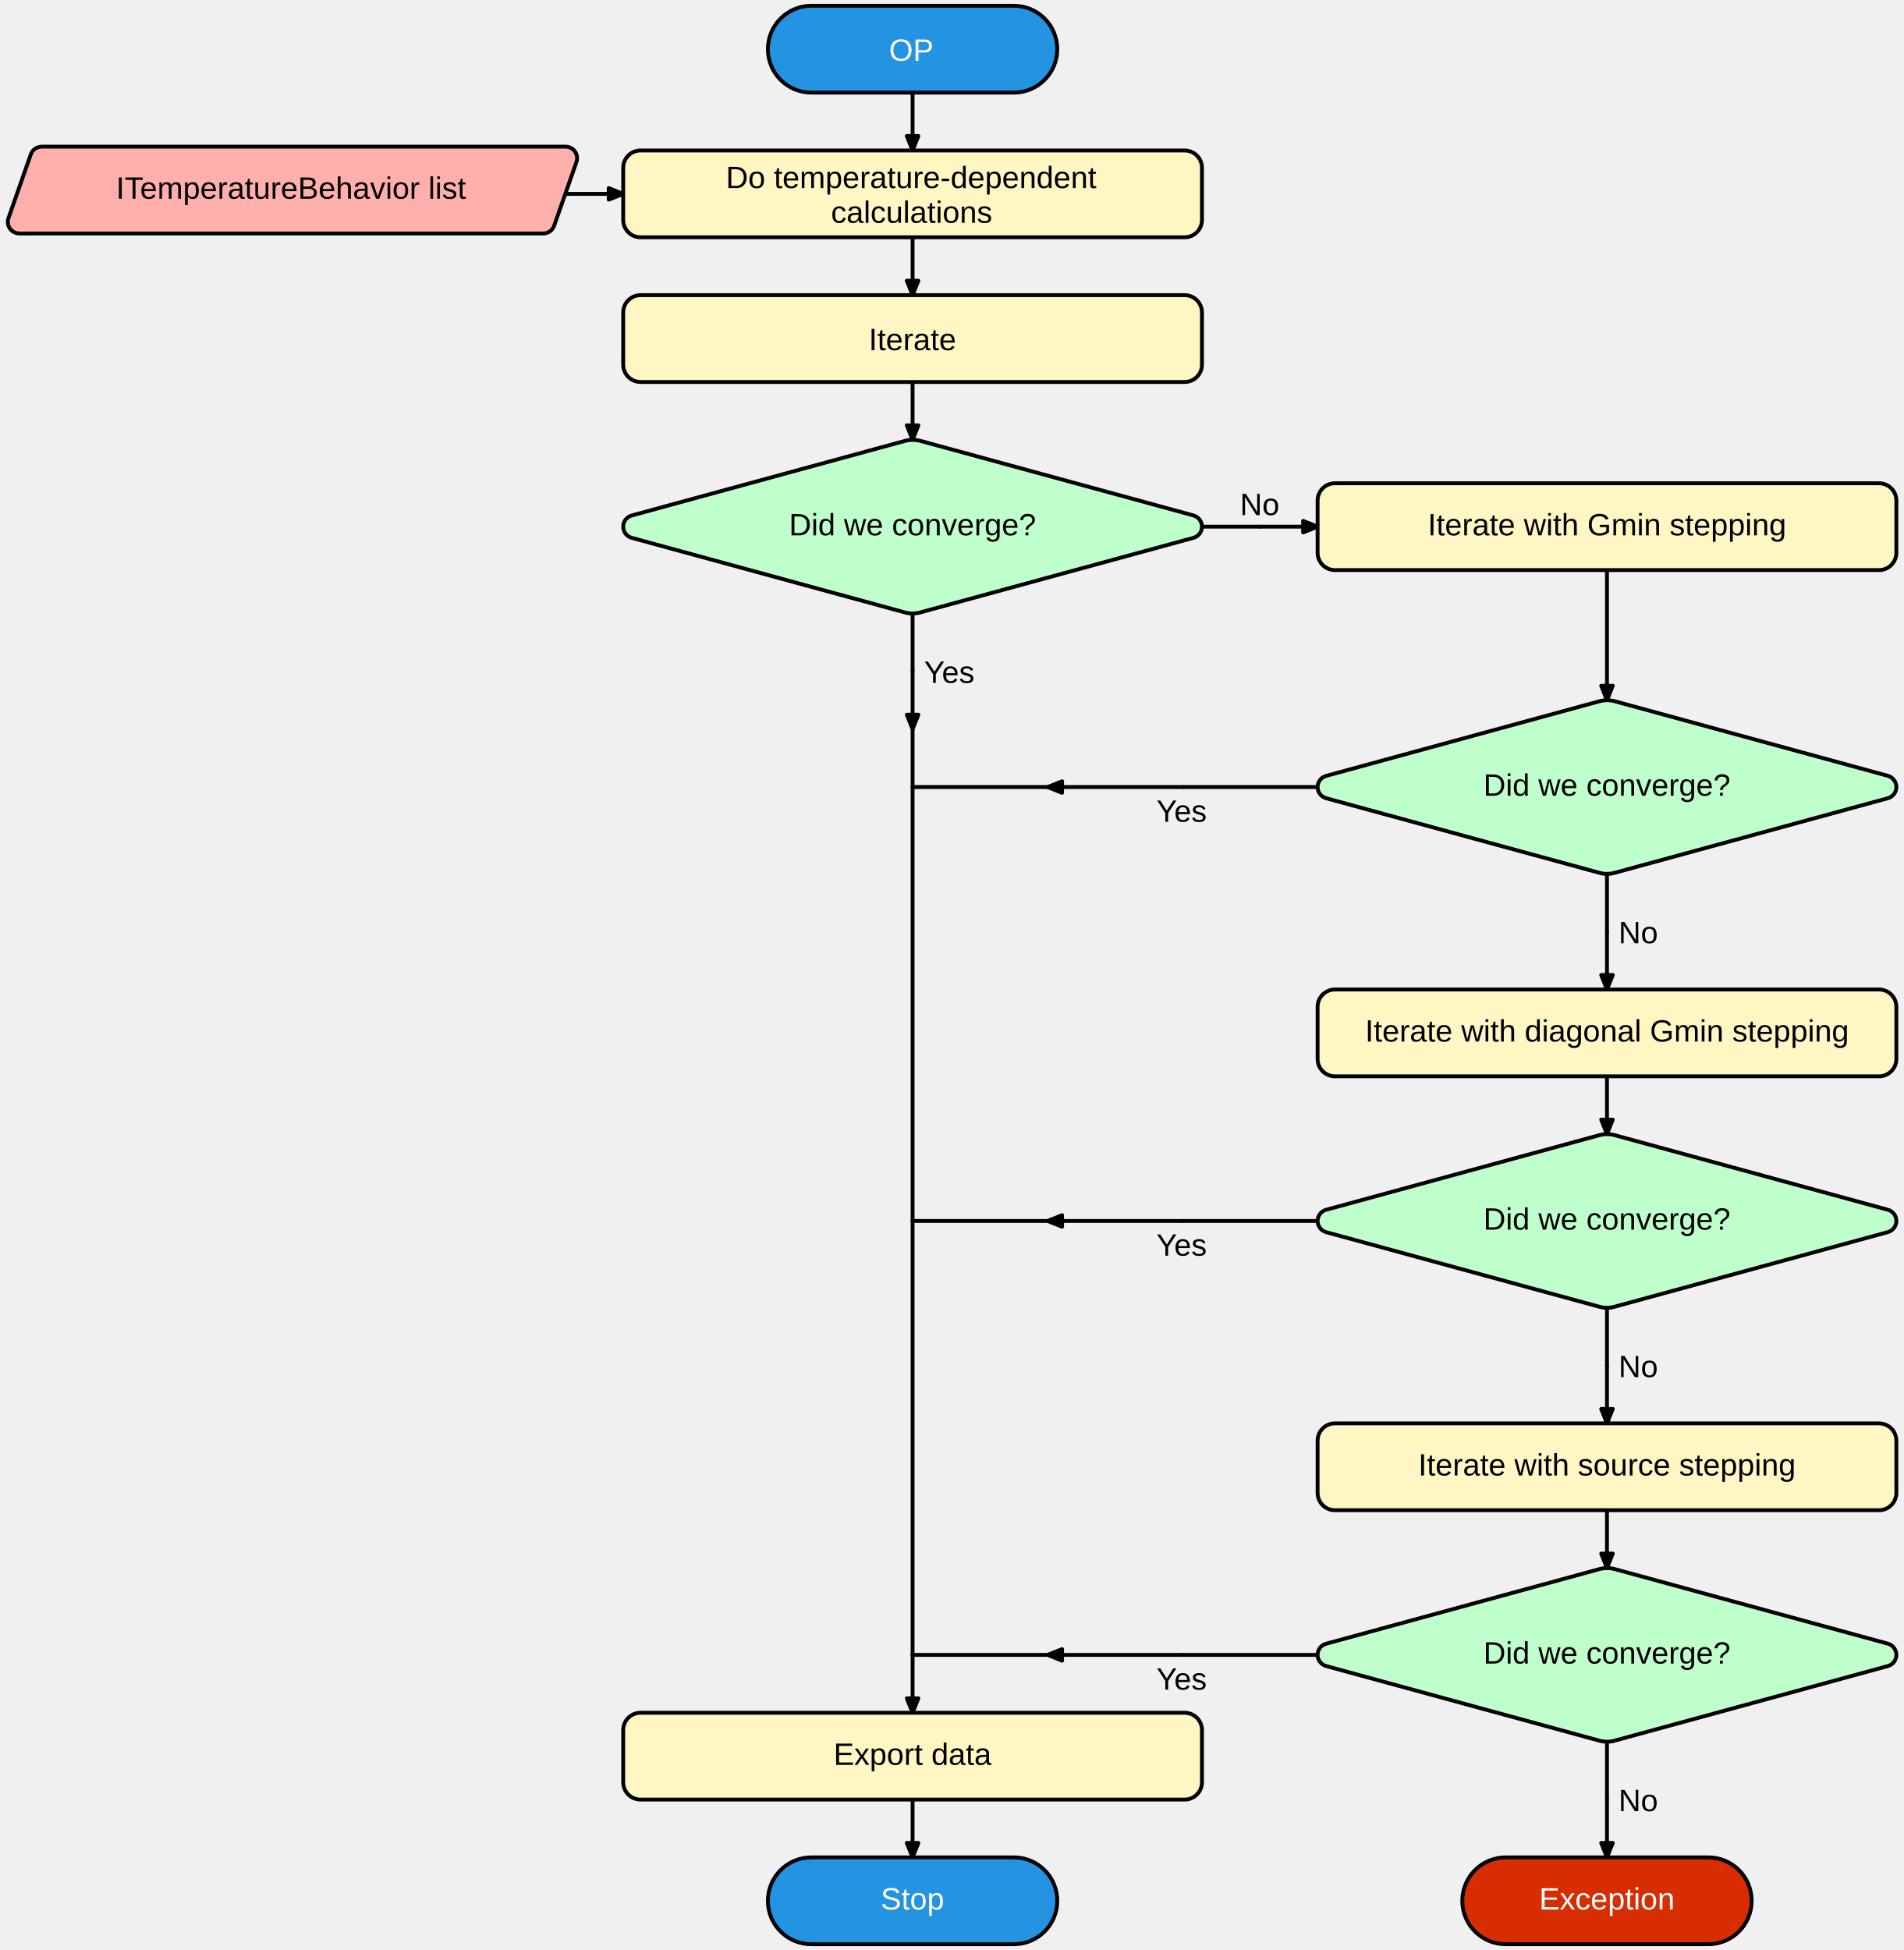
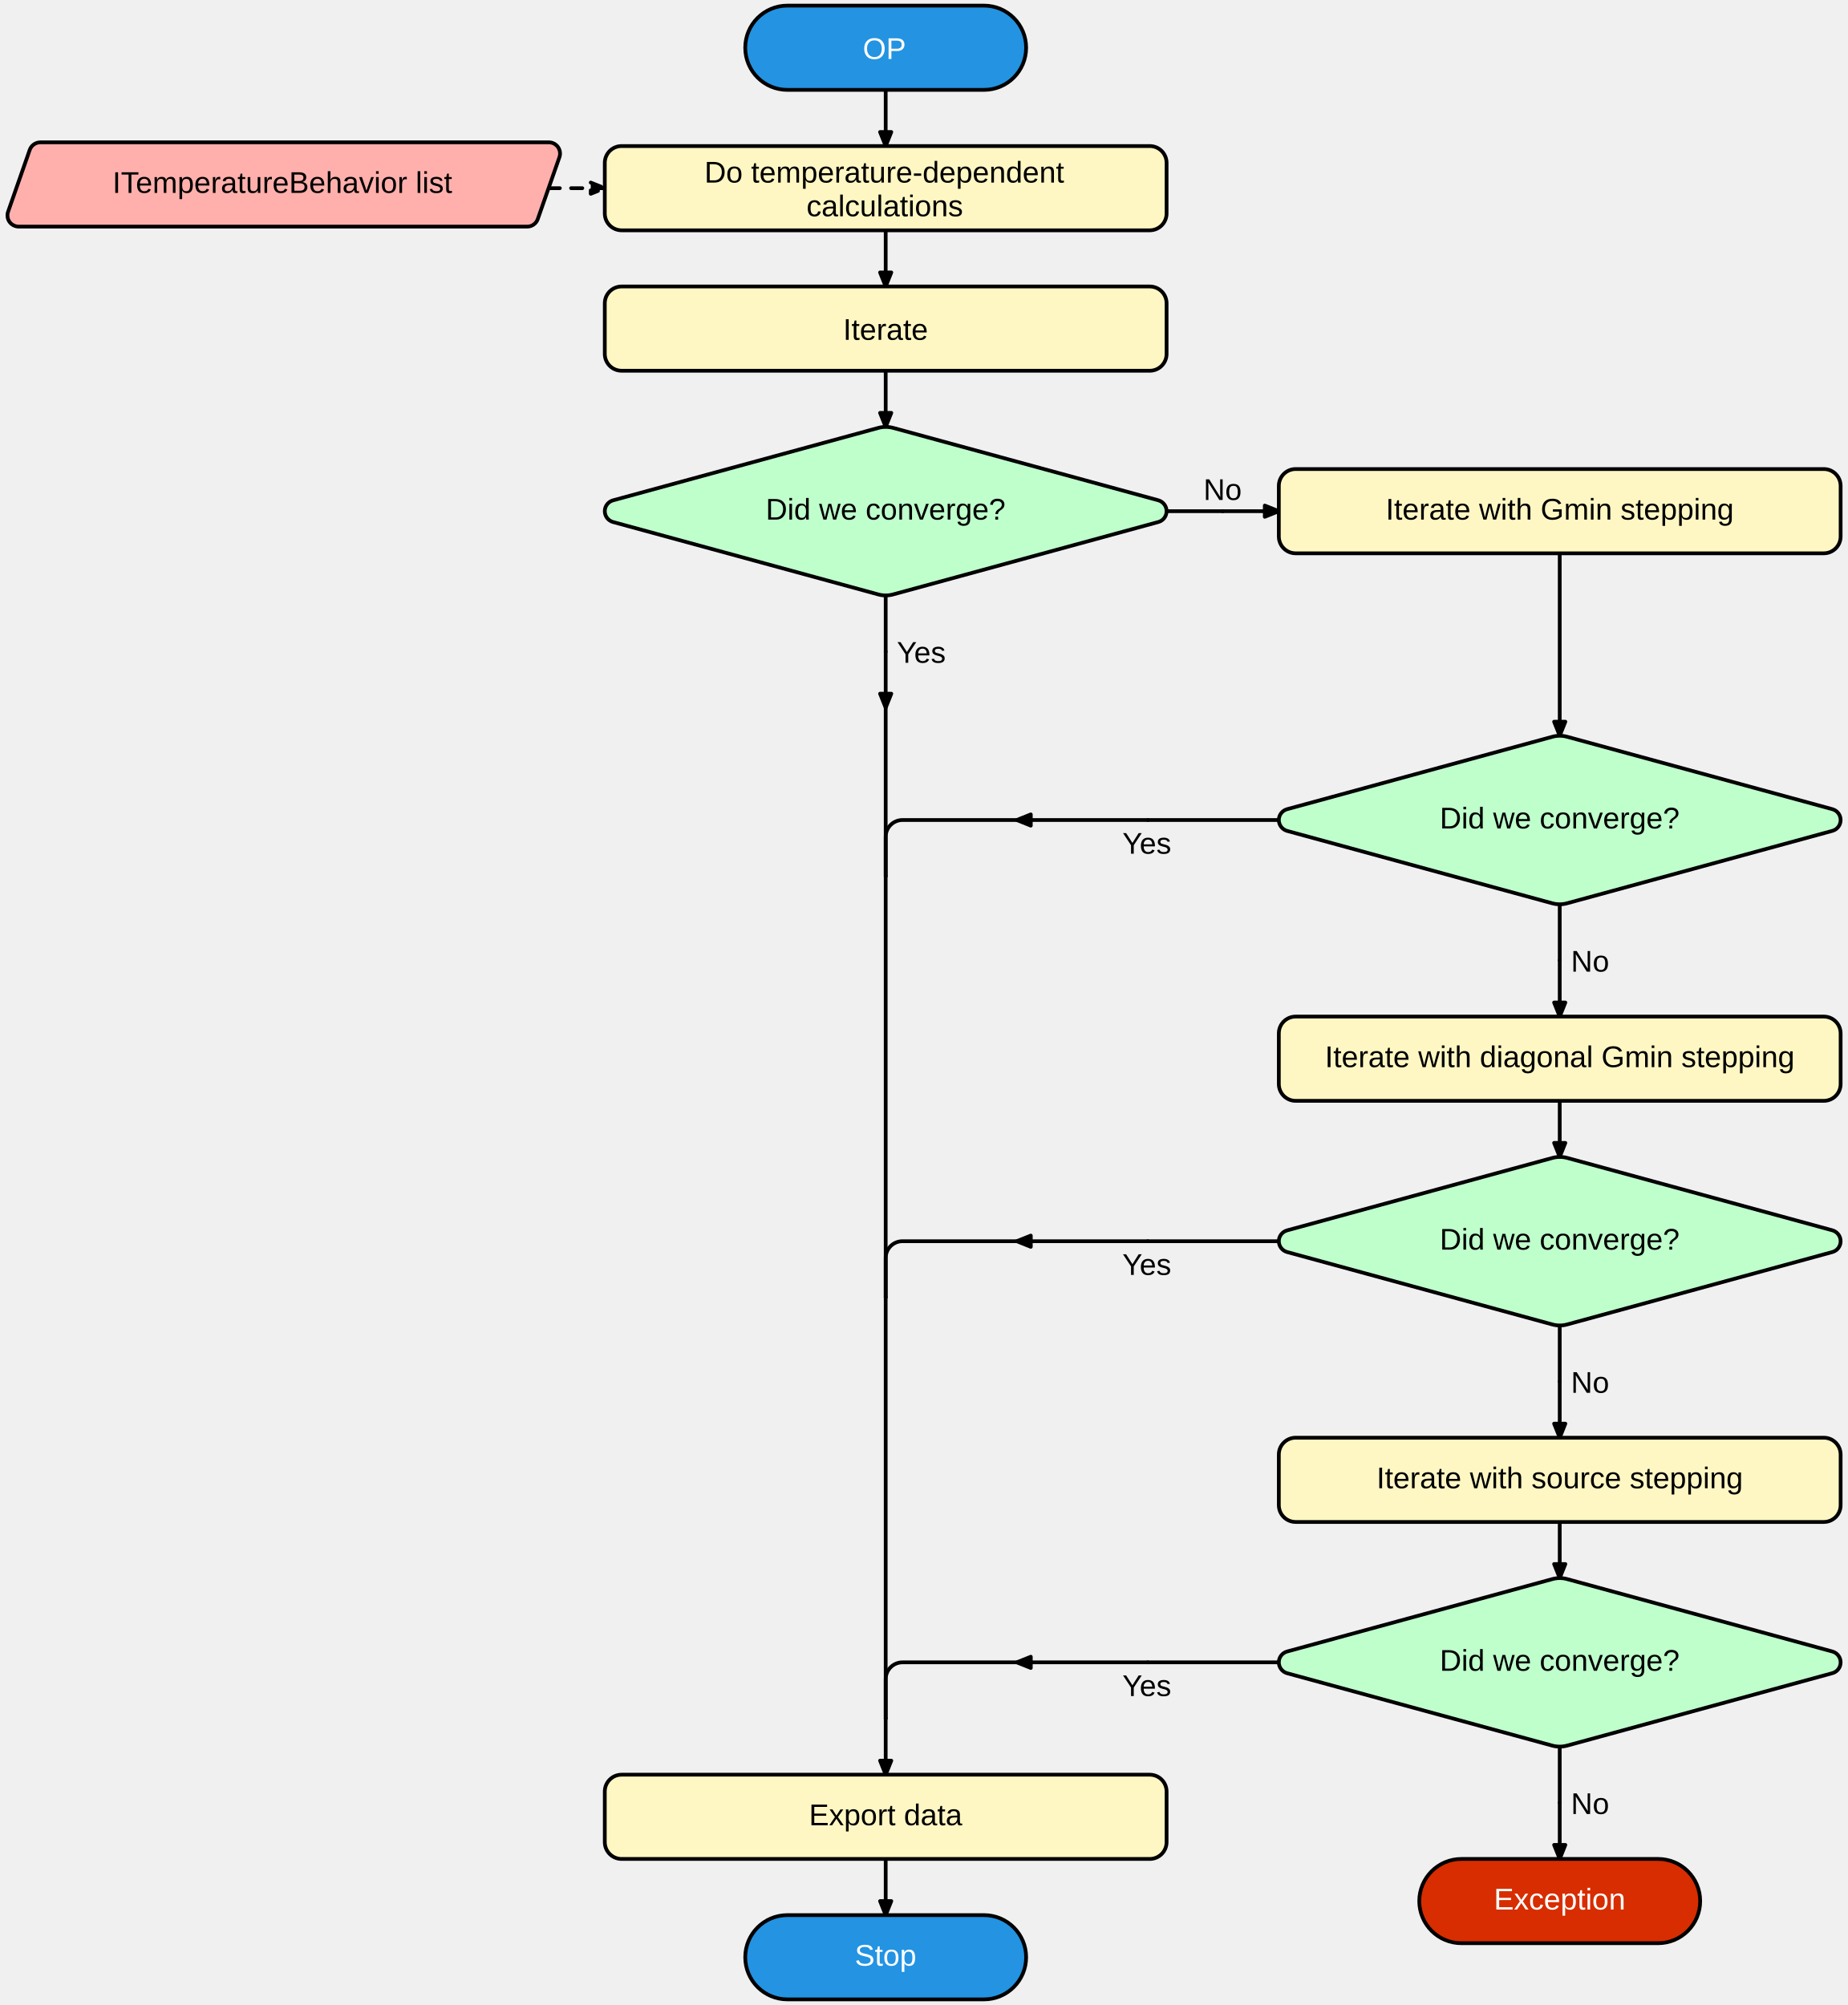
- <svg xmlns="http://www.w3.org/2000/svg" width="1640" height="1680" viewBox="-97.43 -16 328.41 336.93">
+ <svg xmlns="http://www.w3.org/2000/svg" width="1640" height="1780" viewBox="-97.43 -16 328.41 356.93">
  <style>g {
    stroke: black;
    stroke-width: 0.5pt;
    fill: none;
    stroke-linecap: round;
    stroke-linejoin: round;
}
text { fill: black; stroke: none; }
.marker { fill: black; }
+ .dashed { stroke-dasharray: 2 2; }
.diagram { fill: white; }

.process path { fill: #fff7c3; }
.decision path { fill: #bfffcc; }
.terminator path { fill: #2393e2; }
.terminator text { fill: white; }
.io path { fill: #ffb0ac; }
#FTerror path { fill: #d72d00; }
.endcss</style>
  <g class="wire" id="w-1">
-     <path class="wire" d="M60,-0 v10" />
+     <path class="wire" d="M60,0 v10" />
    <polygon class="marker arrow" points="61,7.5 60,10 59,7.5" />
  </g>
  <g class="wire" id="w-2">
    <path class="wire" d="M60,25 v10" />
    <polygon class="marker arrow" points="61,32.5 60,35 59,32.5" />
  </g>
  <g class="wire" id="w-3">
    <path class="wire" d="M60,50 v10" />
    <polygon class="marker arrow" points="61,57.5 60,60 59,57.5" />
  </g>
  <g class="wire" id="w-4">
    <path class="wire" d="M110,75 h9.99" />
  </g>
  <g class="wire" id="w-5">
    <path class="wire" d="M119.99,75 h9.99" />
    <polygon class="marker arrow" points="127.48,74 129.98,75 127.48,76" />
  </g>
  <g class="wire" id="w-6">
-     <path class="wire" d="M179.98,82.5 v22.49" />
-     <polygon class="marker arrow" points="180.98,102.49 179.98,104.99 178.98,102.49" />
+     <path class="wire" d="M179.98,82.5 v32.49" />
+     <polygon class="marker arrow" points="180.98,112.48 179.98,114.98 178.98,112.48" />
  </g>
  <g class="wire" id="w-7">
-     <path class="wire" d="M179.98,134.99 v9.99" />
+     <path class="wire" d="M179.98,144.98 v9.99" />
  </g>
  <g class="wire" id="w-8">
-     <path class="wire" d="M179.98,144.98 v9.99" />
-     <polygon class="marker arrow" points="180.98,152.47 179.98,154.97 178.98,152.47" />
+     <path class="wire" d="M179.98,154.97 v9.99" />
+     <polygon class="marker arrow" points="180.98,162.47 179.98,164.97 178.98,162.47" />
  </g>
  <g class="wire" id="w-9">
-     <path class="wire" d="M179.98,169.97 v9.99" />
-     <polygon class="marker arrow" points="180.98,177.46 179.98,179.96 178.98,177.46" />
+     <path class="wire" d="M179.98,179.97 v9.99" />
+     <polygon class="marker arrow" points="180.98,187.46 179.98,189.96 178.98,187.46" />
  </g>
  <g class="wire" id="w-10">
-     <path class="wire" d="M179.98,209.96 v9.99" />
+     <path class="wire" d="M179.98,219.96 v9.99" />
  </g>
  <g class="wire" id="w-11">
-     <path class="wire" d="M179.98,219.95 v9.99" />
-     <polygon class="marker arrow" points="180.98,227.44 179.98,229.94 178.98,227.44" />
+     <path class="wire" d="M179.98,229.95 v9.99" />
+     <polygon class="marker arrow" points="180.98,237.44 179.98,239.94 178.98,237.44" />
  </g>
  <g class="wire" id="w-12">
-     <path class="wire" d="M179.98,244.94 v9.99" />
-     <polygon class="marker arrow" points="180.98,252.44 179.98,254.94 178.98,252.44" />
+     <path class="wire" d="M179.98,254.94 v9.99" />
+     <polygon class="marker arrow" points="180.98,262.43 179.98,264.93 178.98,262.43" />
  </g>
  <g class="wire" id="w-13">
-     <path class="wire" d="M179.98,284.94 v10" />
+     <path class="wire" d="M179.98,294.93 v10" />
  </g>
  <g class="wire" id="w-14">
-     <path class="wire" d="M179.98,294.94 v10" />
-     <polygon class="marker arrow" points="180.98,302.43 179.98,304.93 178.98,302.43" />
+     <path class="wire" d="M179.98,304.93 v10" />
+     <polygon class="marker arrow" points="180.98,312.43 179.98,314.93 178.98,312.43" />
  </g>
  <g class="wire" id="w-15">
-     <path class="wire" d="M129.98,269.94 h-23.33" />
+     <path class="wire" d="M129.98,279.93 h-23.33" />
  </g>
  <g class="wire" id="w-16">
-     <path class="wire" d="M106.65,269.94 h-23.33 -23.33" />
-     <polygon class="marker arrow" points="85.83,270.94 83.33,269.94 85.83,268.94" />
+     <path class="wire" d="M106.65,279.93 h-23.33 -20.33 C61.34,279.93 60,281.28 60,282.93 v7" />
+     <polygon class="marker arrow" points="85.83,280.93 83.33,279.93 85.83,278.93" />
  </g>
  <g class="wire" id="w-17">
-     <path class="wire" d="M60,269.94 v10" />
-     <polygon class="marker arrow" points="61,277.44 60,279.94 59,277.44" />
+     <path class="wire" d="M60,289.93 v10" />
+     <polygon class="marker arrow" points="61,297.43 60,299.93 59,297.43" />
  </g>
  <g class="wire" id="w-18">
-     <path class="wire" d="M60,294.94 v10" />
-     <polygon class="marker arrow" points="61,302.43 60,304.93 59,302.43" />
+     <path class="wire" d="M60,314.93 v10" />
+     <polygon class="marker arrow" points="61,322.43 60,324.93 59,322.43" />
  </g>
  <g class="wire" id="w-19">
-     <path class="wire" d="M129.98,194.96 h-23.33" />
+     <path class="wire" d="M129.98,204.96 h-23.33" />
  </g>
  <g class="wire" id="w-20">
-     <path class="wire" d="M106.65,194.96 h-23.33 -23.33" />
-     <polygon class="marker arrow" points="85.83,195.96 83.33,194.96 85.83,193.96" />
+     <path class="wire" d="M106.65,204.96 h-23.33 -20.33 C61.34,204.96 60,206.3 60,207.96 v7" />
+     <polygon class="marker arrow" points="85.83,205.96 83.33,204.96 85.83,203.96" />
  </g>
  <g class="wire" id="w-21">
-     <path class="wire" d="M60,194.96 v74.97" />
+     <path class="wire" d="M60,214.96 v74.97" />
  </g>
  <g class="wire" id="w-22">
-     <path class="wire" d="M129.98,119.99 h-23.33" />
+     <path class="wire" d="M129.98,129.98 h-23.33" />
  </g>
  <g class="wire" id="w-23">
-     <path class="wire" d="M106.65,119.99 h-23.33 -23.33" />
-     <polygon class="marker arrow" points="85.83,120.99 83.33,119.99 85.83,118.99" />
+     <path class="wire" d="M106.65,129.98 h-23.33 -20.33 C61.34,129.98 60,131.33 60,132.98 v7" />
+     <polygon class="marker arrow" points="85.83,130.98 83.33,129.98 85.83,128.98" />
  </g>
  <g class="wire" id="w-24">
-     <path class="wire" d="M60,119.99 v74.97" />
+     <path class="wire" d="M60,139.98 v74.97" />
  </g>
  <g class="wire" id="w-25">
    <path class="wire" d="M60,90 v10" />
  </g>
  <g class="wire" id="w-26">
-     <path class="wire" d="M60,99.99 v10 10" />
+     <path class="wire" d="M60,99.99 v10 29.99" />
    <polygon class="marker arrow" points="61,107.49 60,109.99 59,107.49" />
  </g>
-   <g class="wire" id="w-27">
-     <path class="wire" d="M-0,17.5 h10" />
+   <g class="wire dashed" id="w-27">
+     <path class="wire dashed" d="M-0,17.5 h10" />
    <polygon class="marker arrow" points="7.5,16.5 10,17.5 7.5,18.5" />
  </g>
  <g class="terminator diagram" id="FT-1">
-     <path d="M42.5,-15 h35 C81.64,-15 85,-11.64 85,-7.5 85,-3.36 81.64,-0 77.5,-0 h-35 C38.36,-0 35,-3.36 35,-7.5 35,-11.64 38.36,-15 42.5,-15 Z" />
+     <path d="M42.5,-15 h35 C81.64,-15 85,-11.64 85,-7.5 85,-3.36 81.64,0 77.5,0 h-35 C38.36,0 35,-3.36 35,-7.5 35,-11.64 38.36,-15 42.5,-15 Z" />
    <text class="lbl">
      <tspan style="font-family:Arial;font-size:4pt;" x="55.93" y="-5.5">OP</tspan>
    </text>
  </g>
  <g class="process diagram" id="FPtemp">
    <path d="M13,10 h94 c1.66,0 3,1.34 3,3 v9 c0,1.66 -1.34,3 -3,3 h-94 c-1.66,0 -3,-1.34 -3,-3 v-9 c0,-1.66 1.34,-3 3,-3 Z" />
    <text class="lbl">
      <tspan style="font-family:Arial;font-size:4pt;" x="27.74" y="16.5">Do temperature-dependent</tspan>
      <tspan style="font-family:Arial;font-size:4pt;" x="45.91" y="22.5">calculations</tspan>
    </text>
  </g>
  <g class="process diagram" id="FPiter">
    <path d="M13,35 h94 c1.66,0 3,1.34 3,3 v9 c0,1.66 -1.34,3 -3,3 h-94 c-1.66,0 -3,-1.34 -3,-3 v-9 c0,-1.66 1.34,-3 3,-3 Z" />
    <text class="lbl">
      <tspan style="font-family:Arial;font-size:4pt;" x="52.43" y="44.5">Iterate</tspan>
    </text>
  </g>
  <g class="decision diagram" id="FDconv">
    <path d="M11.47,73.07 l47.21,-12.89 C59.54,59.94 60.45,59.94 61.32,60.17 l47.21,12.89 C109.4,73.31 110,74.1 110,75 110,75.9 109.4,76.69 108.53,76.93 l-47.21,12.89 C60.45,90.06 59.54,90.06 58.68,89.82 l-47.21,-12.89 C10.6,76.69 10,75.9 10,75 10,74.1 10.6,73.31 11.47,73.07" />
    <text class="lbl">
      <tspan style="font-family:Arial;font-size:4pt;" x="38.65" y="76.5">Did we converge?</tspan>
    </text>
  </g>
  <g class="direction" id="DIR-2">
    <text class="lbl">
      <tspan style="font-family:Arial;font-size:4pt;" x="116.57" y="73">No</tspan>
    </text>
  </g>
  <g class="process diagram" id="FPgmin">
    <path d="M132.98,67.5 h94 c1.66,0 3,1.34 3,3 v9 c0,1.66 -1.34,3 -3,3 h-94 c-1.66,0 -3,-1.34 -3,-3 v-9 c0,-1.66 1.34,-3 3,-3 Z" />
    <text class="lbl">
      <tspan style="font-family:Arial;font-size:4pt;" x="149.01" y="76.5">Iterate with Gmin stepping</tspan>
    </text>
  </g>
  <g class="decision diagram" id="FDconv2">
-     <path d="M131.46,118.06 l47.21,-12.89 C179.53,104.93 180.44,104.93 181.3,105.16 l47.21,12.89 C229.38,118.3 229.98,119.09 229.98,119.99 229.98,120.89 229.38,121.68 228.51,121.92 l-47.21,12.89 C180.44,135.05 179.53,135.05 178.67,134.81 l-47.21,-12.89 C130.59,121.68 129.98,120.89 129.98,119.99 129.98,119.09 130.59,118.3 131.46,118.06" />
-     <text class="lbl">
-       <tspan style="font-family:Arial;font-size:4pt;" x="158.63" y="121.49">Did we converge?</tspan>
+     <path d="M131.46,128.05 l47.21,-12.89 C179.53,114.92 180.44,114.92 181.3,115.16 l47.21,12.89 C229.38,128.29 229.98,129.08 229.98,129.98 229.98,130.88 229.38,131.67 228.51,131.91 l-47.21,12.89 C180.44,145.04 179.53,145.04 178.67,144.81 l-47.21,-12.89 C130.59,131.67 129.98,130.88 129.98,129.98 129.98,129.08 130.59,128.29 131.46,128.05" />
+     <text class="lbl">
+       <tspan style="font-family:Arial;font-size:4pt;" x="158.63" y="131.48">Did we converge?</tspan>
    </text>
  </g>
  <g class="direction" id="DIR-3">
    <text class="lbl">
-       <tspan style="font-family:Arial;font-size:4pt;" x="181.98" y="146.98">No</tspan>
+       <tspan style="font-family:Arial;font-size:4pt;" x="181.98" y="156.97">No</tspan>
    </text>
  </g>
  <g class="process diagram" id="FPdiag">
-     <path d="M132.98,154.97 h94 c1.66,0 3,1.34 3,3 v9 c0,1.66 -1.34,3 -3,3 h-94 c-1.66,0 -3,-1.34 -3,-3 v-9 c0,-1.66 1.34,-3 3,-3 Z" />
-     <text class="lbl">
-       <tspan style="font-family:Arial;font-size:4pt;" x="138.19" y="163.97">Iterate with diagonal Gmin stepping</tspan>
+     <path d="M132.98,164.97 h94 c1.66,0 3,1.34 3,3 v9 c0,1.66 -1.34,3 -3,3 h-94 c-1.66,0 -3,-1.34 -3,-3 v-9 c0,-1.66 1.34,-3 3,-3 Z" />
+     <text class="lbl">
+       <tspan style="font-family:Arial;font-size:4pt;" x="138.19" y="173.97">Iterate with diagonal Gmin stepping</tspan>
    </text>
  </g>
  <g class="decision diagram" id="FDconv3">
-     <path d="M131.46,193.03 l47.21,-12.89 C179.53,179.9 180.44,179.9 181.3,180.14 l47.21,12.89 C229.38,193.27 229.98,194.06 229.98,194.96 229.98,195.86 229.38,196.65 228.51,196.89 l-47.21,12.89 C180.44,210.02 179.53,210.02 178.67,209.79 l-47.21,-12.89 C130.59,196.65 129.98,195.86 129.98,194.96 129.98,194.06 130.59,193.27 131.46,193.03" />
-     <text class="lbl">
-       <tspan style="font-family:Arial;font-size:4pt;" x="158.63" y="196.46">Did we converge?</tspan>
+     <path d="M131.46,203.03 l47.21,-12.89 C179.53,189.9 180.44,189.9 181.3,190.13 l47.21,12.89 C229.38,203.27 229.98,204.06 229.98,204.96 229.98,205.86 229.38,206.65 228.51,206.89 l-47.21,12.89 C180.44,220.02 179.53,220.02 178.67,219.78 l-47.21,-12.89 C130.59,206.65 129.98,205.86 129.98,204.96 129.98,204.06 130.59,203.27 131.46,203.03" />
+     <text class="lbl">
+       <tspan style="font-family:Arial;font-size:4pt;" x="158.63" y="206.46">Did we converge?</tspan>
    </text>
  </g>
  <g class="direction" id="DIR-4">
    <text class="lbl">
-       <tspan style="font-family:Arial;font-size:4pt;" x="181.98" y="221.95">No</tspan>
+       <tspan style="font-family:Arial;font-size:4pt;" x="181.98" y="231.95">No</tspan>
    </text>
  </g>
  <g class="process diagram" id="FPsource">
-     <path d="M132.98,229.94 h94 c1.66,0 3,1.34 3,3 v9 c0,1.66 -1.34,3 -3,3 h-94 c-1.66,0 -3,-1.34 -3,-3 v-9 c0,-1.66 1.34,-3 3,-3 Z" />
-     <text class="lbl">
-       <tspan style="font-family:Arial;font-size:4pt;" x="147.38" y="238.94">Iterate with source stepping</tspan>
+     <path d="M132.98,239.94 h94 c1.66,0 3,1.34 3,3 v9 c0,1.66 -1.34,3 -3,3 h-94 c-1.66,0 -3,-1.34 -3,-3 v-9 c0,-1.66 1.34,-3 3,-3 Z" />
+     <text class="lbl">
+       <tspan style="font-family:Arial;font-size:4pt;" x="147.38" y="248.94">Iterate with source stepping</tspan>
    </text>
  </g>
  <g class="decision diagram" id="FDconv4">
-     <path d="M131.46,268.01 l47.21,-12.89 C179.53,254.88 180.44,254.88 181.3,255.11 l47.21,12.89 C229.38,268.24 229.98,269.03 229.98,269.94 229.98,270.84 229.38,271.63 228.51,271.87 l-47.21,12.89 C180.44,285 179.53,285 178.67,284.76 l-47.21,-12.89 C130.59,271.63 129.98,270.84 129.98,269.94 129.98,269.03 130.59,268.24 131.46,268.01" />
-     <text class="lbl">
-       <tspan style="font-family:Arial;font-size:4pt;" x="158.63" y="271.44">Did we converge?</tspan>
+     <path d="M131.46,278 l47.21,-12.89 C179.53,264.87 180.44,264.87 181.3,265.11 l47.21,12.89 C229.38,278.24 229.98,279.03 229.98,279.93 229.98,280.83 229.38,281.62 228.51,281.86 l-47.21,12.89 C180.44,294.99 179.53,294.99 178.67,294.76 l-47.21,-12.89 C130.59,281.62 129.98,280.83 129.98,279.93 129.98,279.03 130.59,278.24 131.46,278" />
+     <text class="lbl">
+       <tspan style="font-family:Arial;font-size:4pt;" x="158.63" y="281.43">Did we converge?</tspan>
    </text>
  </g>
  <g class="direction" id="DIR-5">
    <text class="lbl">
-       <tspan style="font-family:Arial;font-size:4pt;" x="181.98" y="296.94">No</tspan>
+       <tspan style="font-family:Arial;font-size:4pt;" x="181.98" y="306.93">No</tspan>
    </text>
  </g>
  <g class="terminator diagram" id="FTerror">
-     <path d="M162.48,304.93 h35 C201.63,304.93 204.98,308.29 204.98,312.43 204.98,316.58 201.63,319.93 197.48,319.93 h-35 C158.34,319.93 154.98,316.58 154.98,312.43 154.98,308.29 158.34,304.93 162.48,304.93 Z" />
-     <text class="lbl">
-       <tspan style="font-family:Arial;font-size:4pt;" x="168.26" y="313.93">Exception</tspan>
+     <path d="M162.48,314.93 h35 C201.63,314.93 204.98,318.29 204.98,322.43 204.98,326.57 201.63,329.93 197.48,329.93 h-35 C158.34,329.93 154.98,326.57 154.98,322.43 154.98,318.29 158.34,314.93 162.48,314.93 Z" />
+     <text class="lbl">
+       <tspan style="font-family:Arial;font-size:4pt;" x="168.26" y="323.93">Exception</tspan>
    </text>
  </g>
  <g class="direction" id="DIR-6">
    <text class="lbl">
-       <tspan style="font-family:Arial;font-size:4pt;" x="102.14" y="275.94">Yes</tspan>
+       <tspan style="font-family:Arial;font-size:4pt;" x="102.14" y="285.93">Yes</tspan>
    </text>
  </g>
  <g class="process diagram" id="FP-7">
-     <path d="M13,279.94 h94 c1.66,0 3,1.34 3,3 v9 c0,1.66 -1.34,3 -3,3 h-94 c-1.66,0 -3,-1.34 -3,-3 v-9 c0,-1.66 1.34,-3 3,-3 Z" />
-     <text class="lbl">
-       <tspan style="font-family:Arial;font-size:4pt;" x="46.35" y="288.94">Export data</tspan>
+     <path d="M13,299.93 h94 c1.66,0 3,1.34 3,3 v9 c0,1.66 -1.34,3 -3,3 h-94 c-1.66,0 -3,-1.34 -3,-3 v-9 c0,-1.66 1.34,-3 3,-3 Z" />
+     <text class="lbl">
+       <tspan style="font-family:Arial;font-size:4pt;" x="46.35" y="308.93">Export data</tspan>
    </text>
  </g>
  <g class="terminator diagram" id="FT-8">
-     <path d="M42.5,304.93 h35 C81.64,304.93 85,308.29 85,312.43 85,316.58 81.64,319.93 77.5,319.93 h-35 C38.36,319.93 35,316.58 35,312.43 35,308.29 38.36,304.93 42.5,304.93 Z" />
-     <text class="lbl">
-       <tspan style="font-family:Arial;font-size:4pt;" x="54.5" y="313.93">Stop</tspan>
+     <path d="M42.5,324.93 h35 C81.64,324.93 85,328.29 85,332.43 85,336.57 81.64,339.93 77.5,339.93 h-35 C38.36,339.93 35,336.57 35,332.43 35,328.29 38.36,324.93 42.5,324.93 Z" />
+     <text class="lbl">
+       <tspan style="font-family:Arial;font-size:4pt;" x="54.5" y="333.93">Stop</tspan>
    </text>
  </g>
  <g class="direction" id="DIR-9">
    <text class="lbl">
-       <tspan style="font-family:Arial;font-size:4pt;" x="102.14" y="200.96">Yes</tspan>
+       <tspan style="font-family:Arial;font-size:4pt;" x="102.14" y="210.96">Yes</tspan>
    </text>
  </g>
  <g class="direction" id="DIR-10">
    <text class="lbl">
-       <tspan style="font-family:Arial;font-size:4pt;" x="102.14" y="125.99">Yes</tspan>
+       <tspan style="font-family:Arial;font-size:4pt;" x="102.14" y="135.98">Yes</tspan>
    </text>
  </g>
  <g class="direction" id="DIR-11">
    <text class="lbl">
      <tspan style="font-family:Arial;font-size:4pt;" x="62" y="101.99">Yes</tspan>
    </text>
  </g>
  <g class="io diagram" id="FIO1">
    <path d="M-94.32,24.34 C-94.97,24.34 -95.58,24.02 -95.96,23.5 -96.33,22.97 -96.43,22.29 -96.21,21.68 l3.85,-11 C-92.08,9.88 -91.32,9.34 -90.47,9.34 h90.51 C0.69,9.34 1.29,9.65 1.67,10.18 2.04,10.71 2.14,11.39 1.92,12 l-3.85,11 C-2.21,23.8 -2.96,24.34 -3.81,24.34 Z" />
    <text class="lbl">
      <tspan style="font-family:Arial;font-size:4pt;" x="-77.62" y="18.34">ITemperatureBehavior list</tspan>
    </text>
  </g>
</svg>
